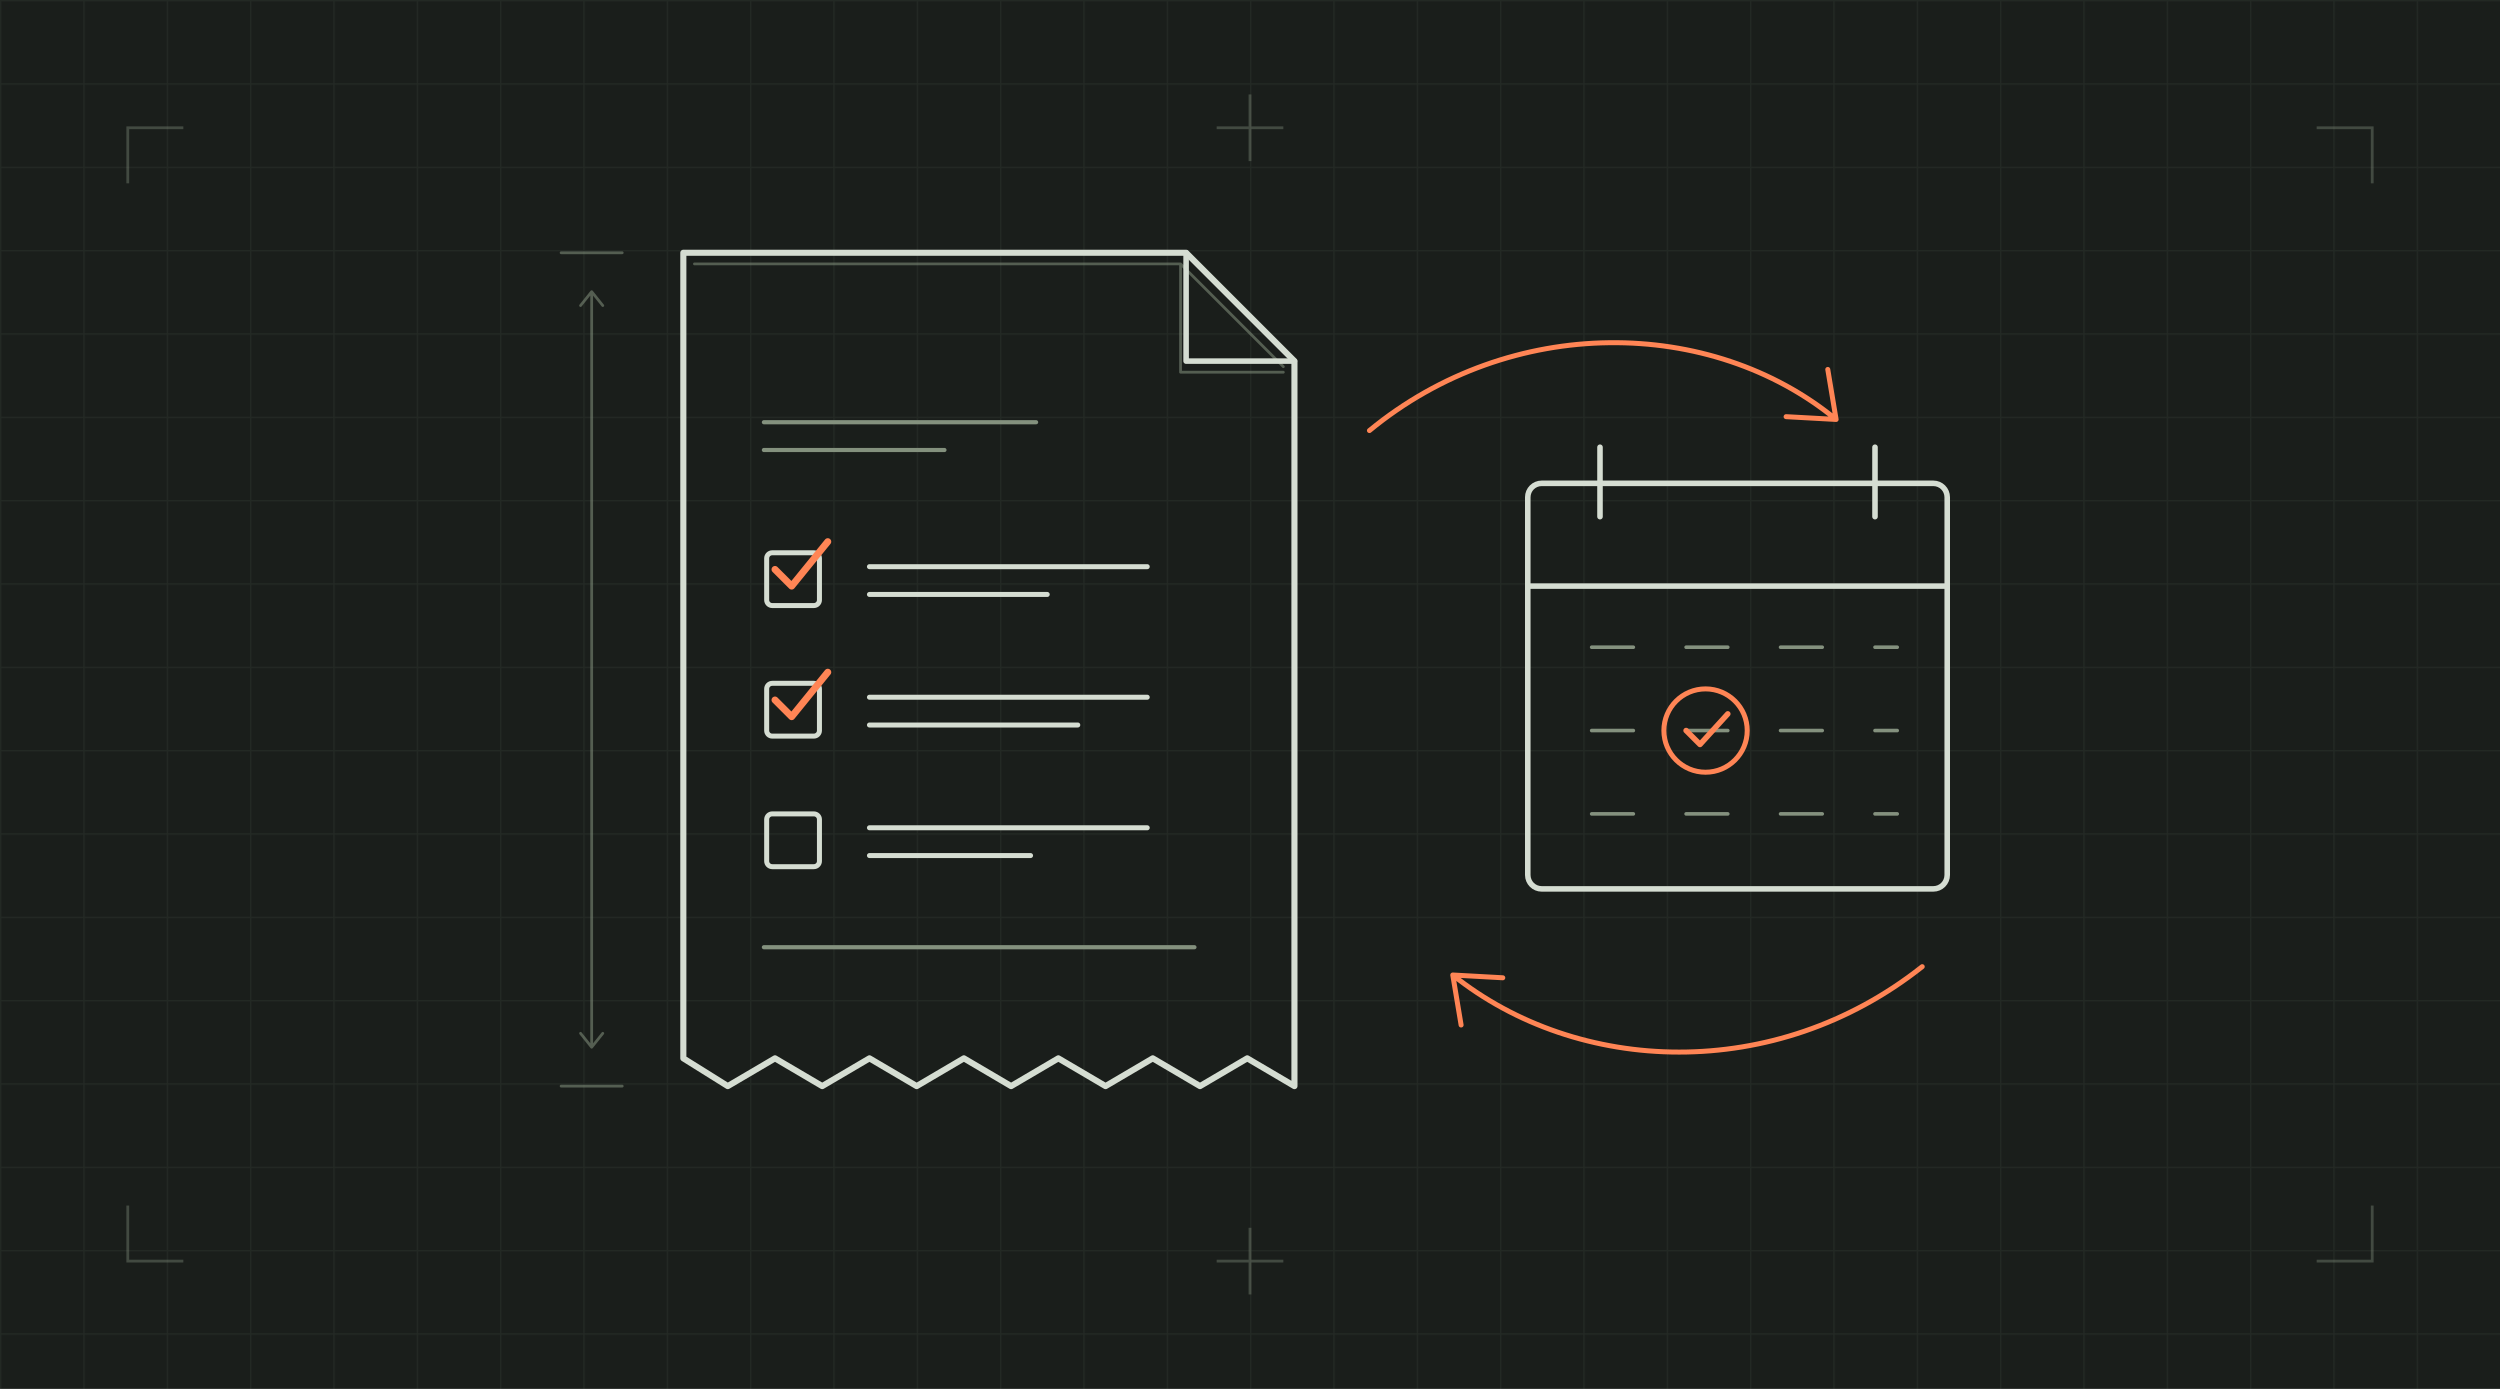
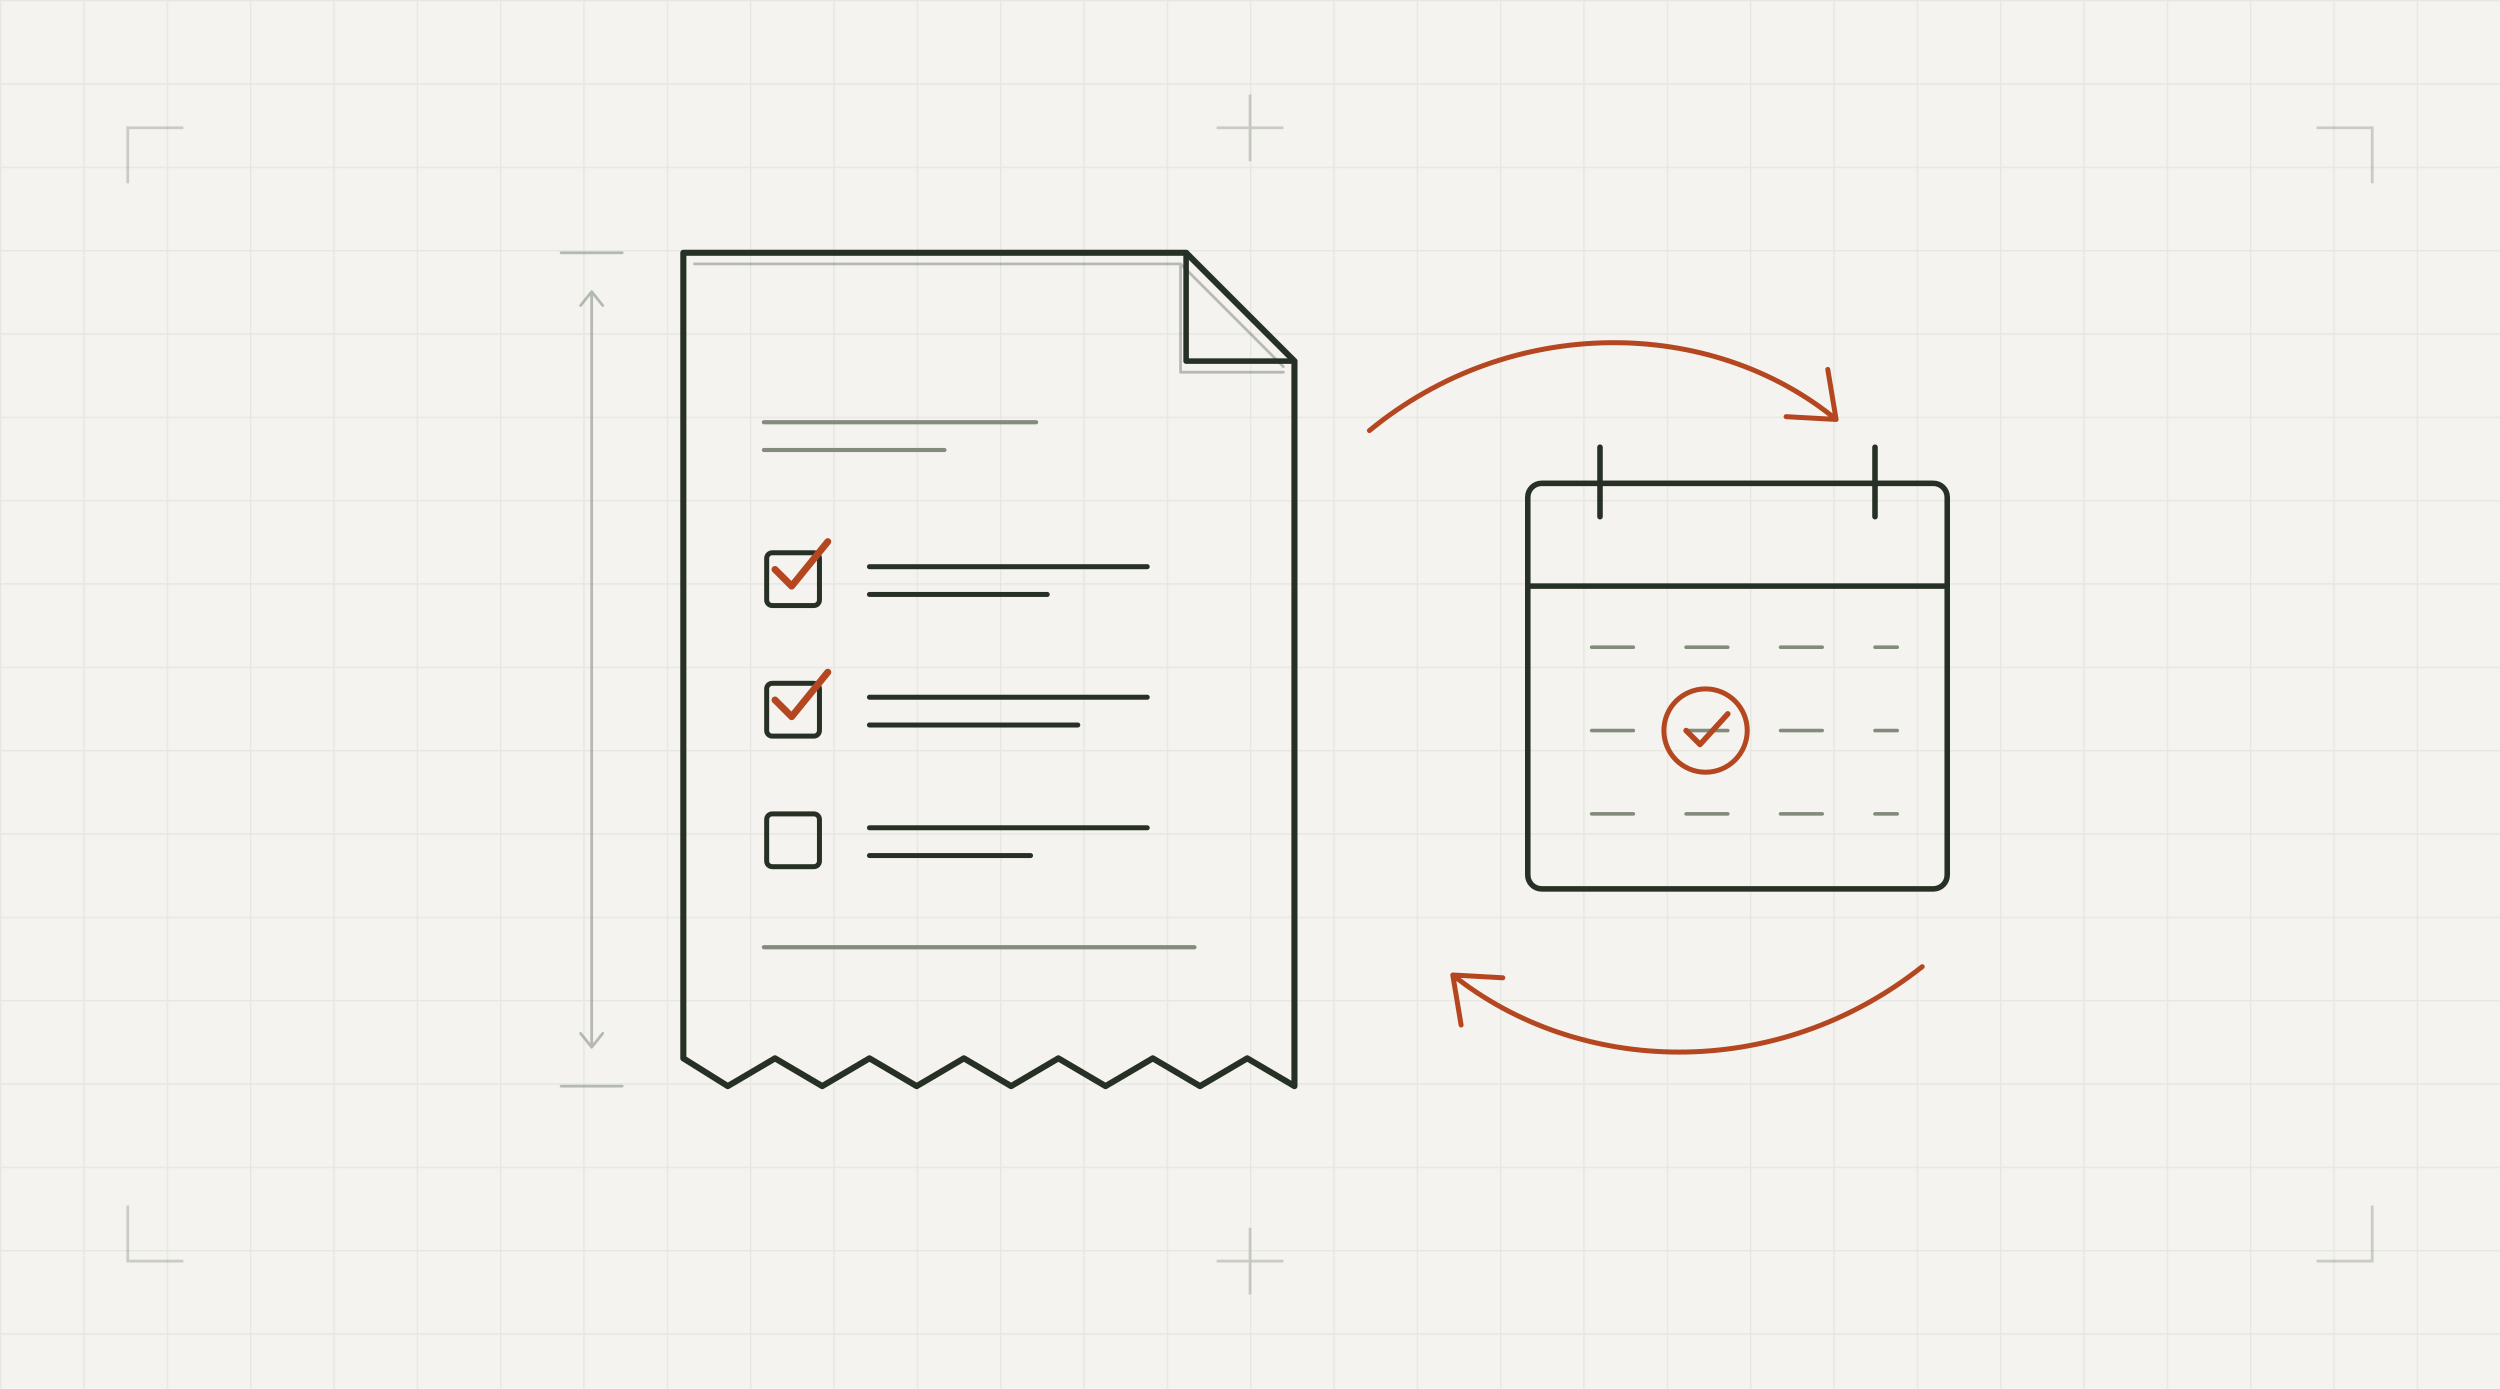
<svg xmlns="http://www.w3.org/2000/svg" viewBox="0 0 900 500" role="img" aria-labelledby="title desc">
  <defs>
    <pattern id="grid" width="30" height="30" patternUnits="userSpaceOnUse">
-       <path d="M30 0H0V30" fill="none" stroke="#7d8c7c" stroke-opacity=".1" />
+       <path d="M30 0H0V30" fill="none" stroke="#9ba693" stroke-opacity=".16" />
    </pattern>
    <pattern id="hatch" width="8" height="8" patternUnits="userSpaceOnUse" patternTransform="rotate(35)">
-       <path d="M0 0V8" stroke="#d5ddd2" stroke-opacity=".13" />
+       <path d="M0 0V8" stroke="#263025" stroke-opacity=".13" />
    </pattern>
  </defs>
-   <rect width="900" height="500" fill="#1a1e1b" />
+   <rect width="900" height="500" fill="#f4f3ef" />
  <rect width="900" height="500" fill="url(#grid)" />
-   <g fill="none" stroke="#84917e" opacity=".38">
+   <g fill="none" stroke="#828b7c" opacity=".38">
    <path d="M46 66V46H66M834 46H854V66M46 434V454H66M834 454H854V434M438 46H462m-12-12v24M438 454H462m-12-12v24" />
  </g>
  <g fill="none" stroke-linecap="round" stroke-linejoin="round">
-     <path d="M246 91H427L466 130V391L449 381l-17 10-17-10-17 10-17-10-17 10-17-10-17 10-17-10-17 10-17-10-17 10-16-10V91Z" stroke="#d5ddd2" stroke-width="2.2" />
-     <path d="M250 95H425l37 37M425 95v39h37" stroke="#84917e" opacity=".55" />
-     <path d="M427 91v39h39" stroke="#d5ddd2" stroke-width="2" />
-     <path d="M275 152h98m-98 10h65M275 341h155" stroke="#84917e" stroke-width="1.5" />
-     <g stroke="#d5ddd2" stroke-width="1.8">
+     <path d="M246 91H427L466 130V391L449 381l-17 10-17-10-17 10-17-10-17 10-17-10-17 10-17-10-17 10-17-10-17 10-16-10V91Z" stroke="#263025" stroke-width="2.2" />
+     <path d="M250 95H425l37 37M425 95v39h37" stroke="#828b7c" opacity=".55" />
+     <path d="M427 91v39h39" stroke="#263025" stroke-width="2" />
+     <path d="M275 152h98m-98 10h65M275 341h155" stroke="#828b7c" stroke-width="1.5" />
+     <g stroke="#263025" stroke-width="1.8">
      <rect x="276" y="199" width="19" height="19" rx="2" />
      <path d="M313 204h100m-100 10h64" />
      <rect x="276" y="246" width="19" height="19" rx="2" />
      <path d="M313 251h100m-100 10h75" />
      <rect x="276" y="293" width="19" height="19" rx="2" />
      <path d="M313 298h100m-100 10h58" />
    </g>
-     <path d="m279 205 6 6 13-16m-19 57 6 6 13-16" stroke="#ff8555" stroke-width="2.5" />
-     <rect x="550" y="174" width="151" height="146" rx="5" stroke="#d5ddd2" stroke-width="2" />
-     <path d="M550 211h151m-125-50v25m99-25v25" stroke="#d5ddd2" stroke-width="2" />
-     <g stroke="#84917e" stroke-width="1.3">
+     <path d="m279 205 6 6 13-16m-19 57 6 6 13-16" stroke="#b44720" stroke-width="2.5" />
+     <rect x="550" y="174" width="151" height="146" rx="5" stroke="#263025" stroke-width="2" />
+     <path d="M550 211h151m-125-50v25m99-25v25" stroke="#263025" stroke-width="2" />
+     <g stroke="#828b7c" stroke-width="1.3">
      <path d="M573 233h15m19 0h15m19 0h15m19 0h8M573 263h15m19 0h15m19 0h15m19 0h8M573 293h15m19 0h15m19 0h15m19 0h8" />
    </g>
-     <circle cx="614" cy="263" r="15" stroke="#ff8555" stroke-width="1.8" />
-     <path d="m607 263 5 5 10-11" stroke="#ff8555" stroke-width="2" />
-     <path d="M493 155c51-42 123-41 168-4m-3-18 3 18-18-1M692 348c-53 42-124 39-169 3m3 18-3-18 18 1" stroke="#ff8555" stroke-width="1.8" />
-     <path d="M224 91h-22m22 300h-22m11-286v272m-4-267 4-5 4 5m-8 262 4 5 4-5" stroke="#84917e" opacity=".55" />
+     <circle cx="614" cy="263" r="15" stroke="#b44720" stroke-width="1.8" />
+     <path d="m607 263 5 5 10-11" stroke="#b44720" stroke-width="2" />
+     <path d="M493 155c51-42 123-41 168-4m-3-18 3 18-18-1M692 348c-53 42-124 39-169 3m3 18-3-18 18 1" stroke="#b44720" stroke-width="1.8" />
+     <path d="M224 91h-22m22 300h-22m11-286v272m-4-267 4-5 4 5m-8 262 4 5 4-5" stroke="#828b7c" opacity=".55" />
  </g>
</svg>
